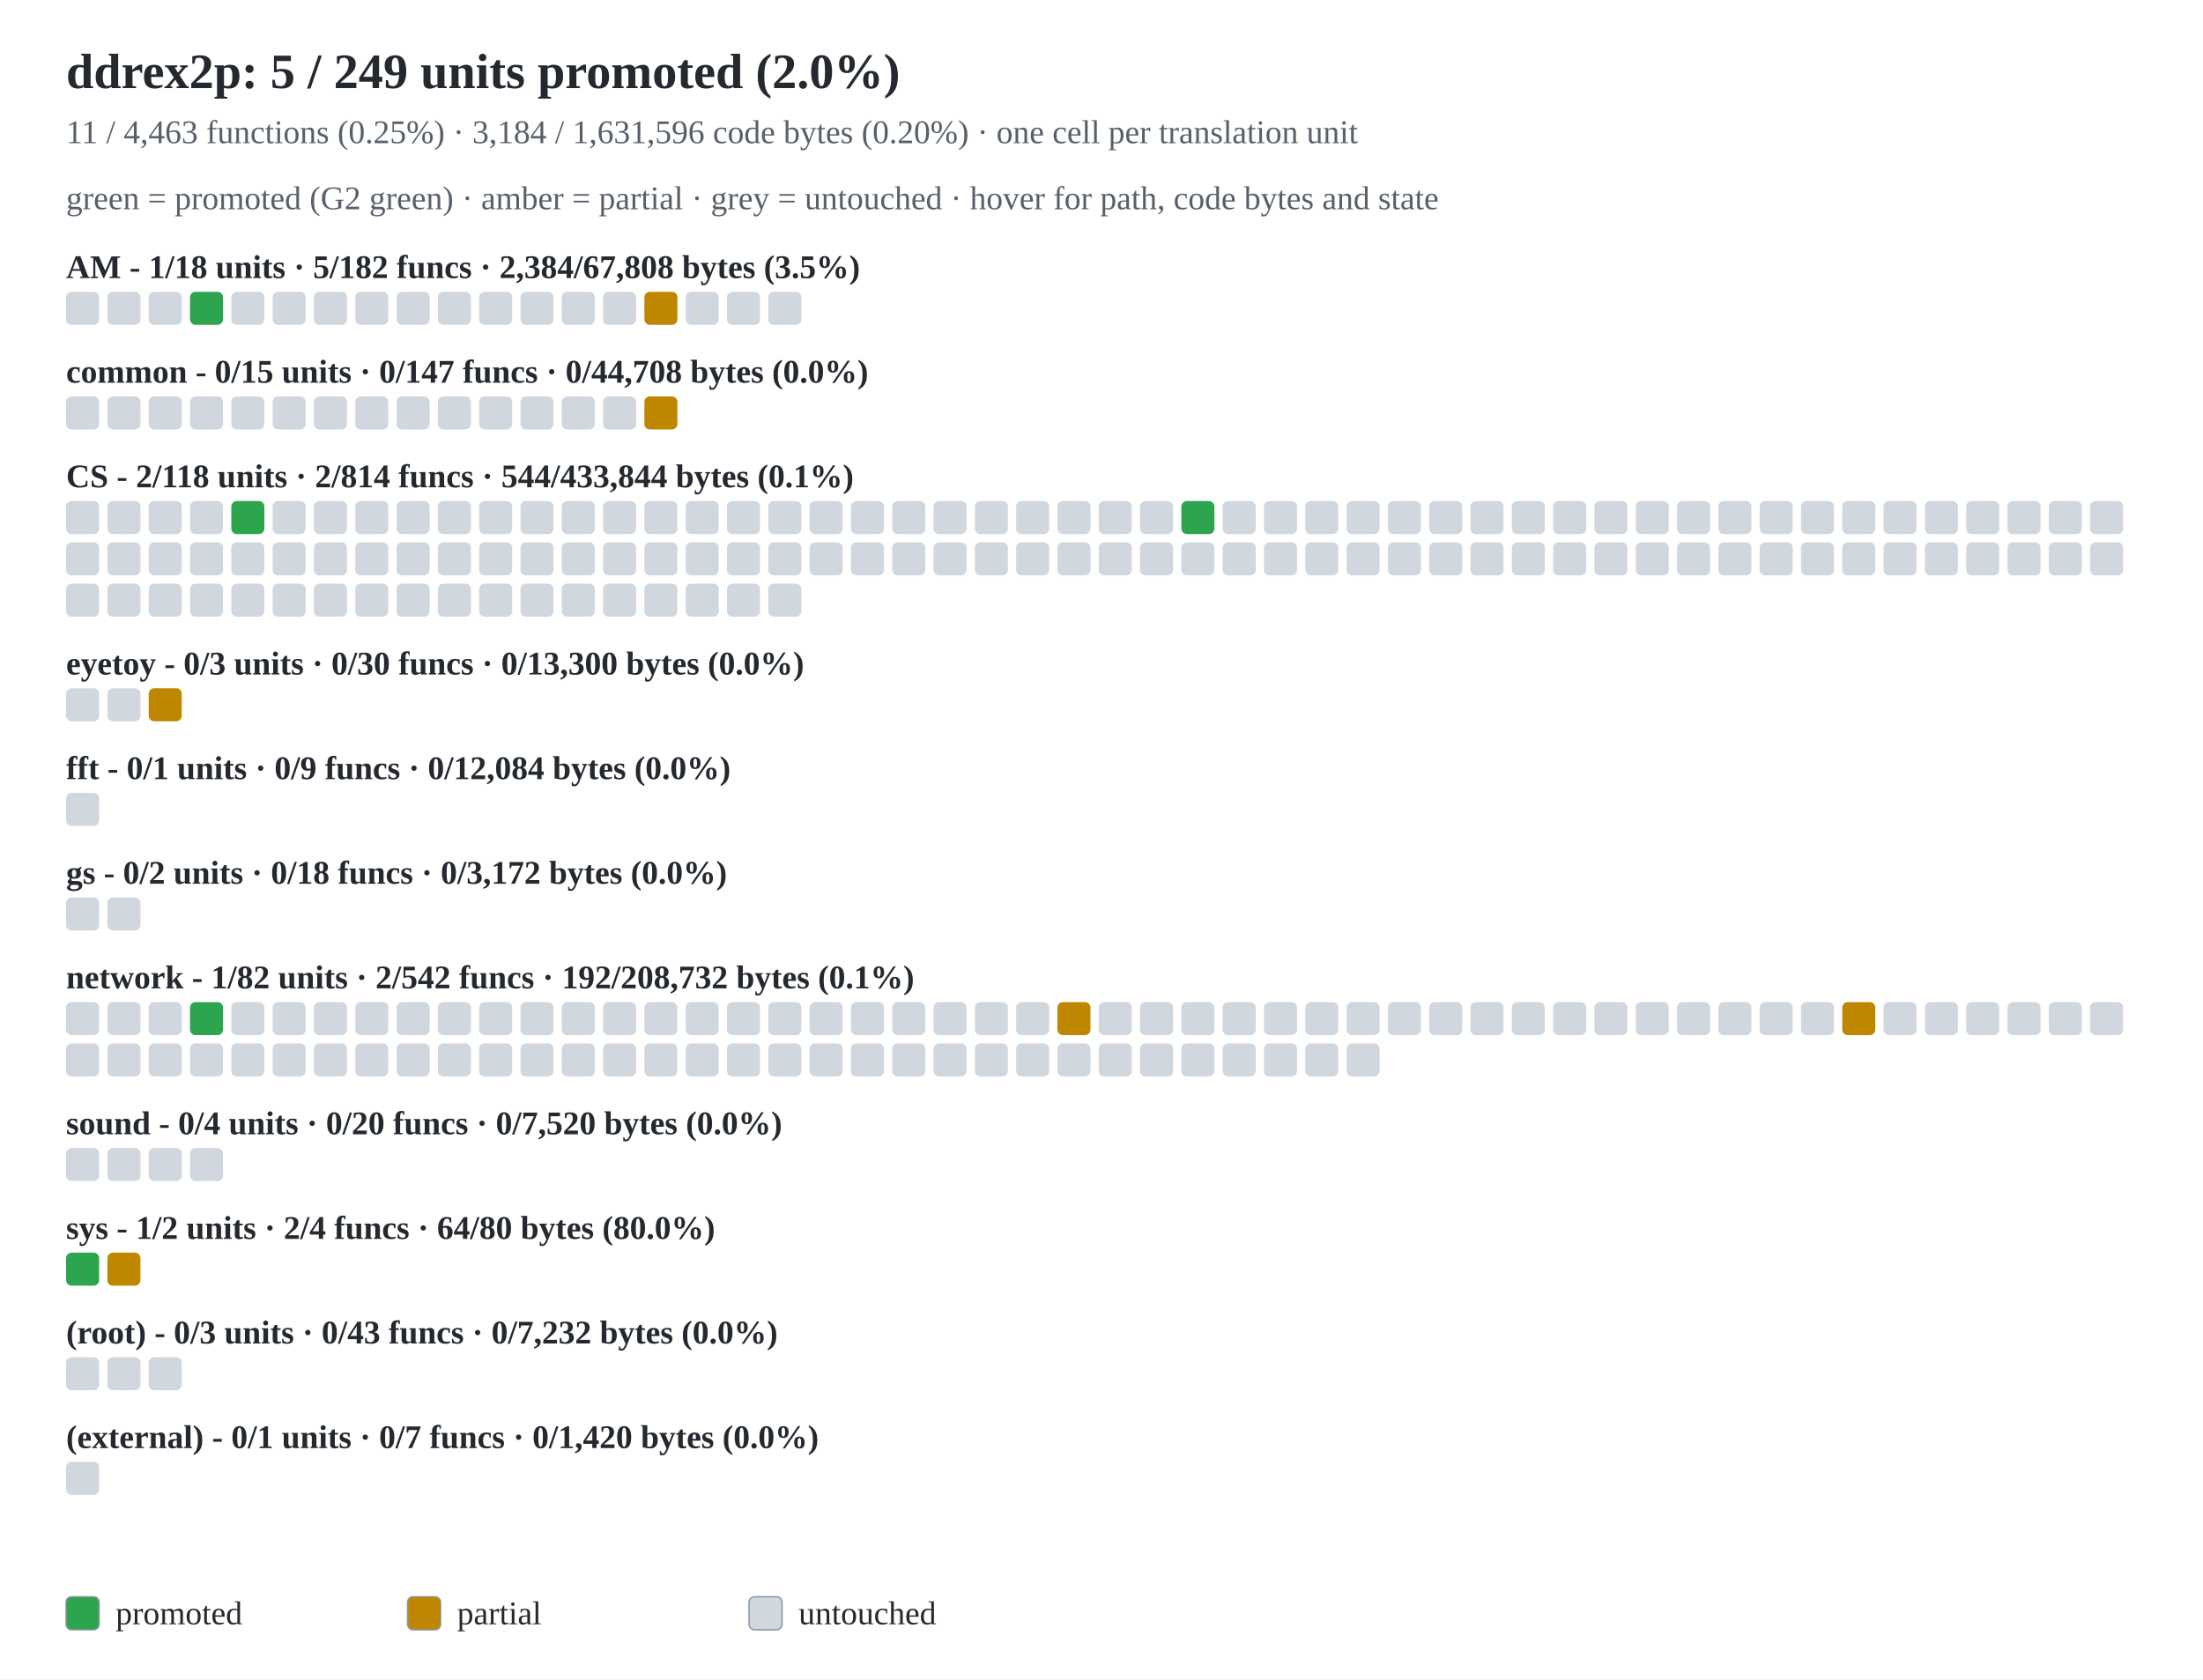
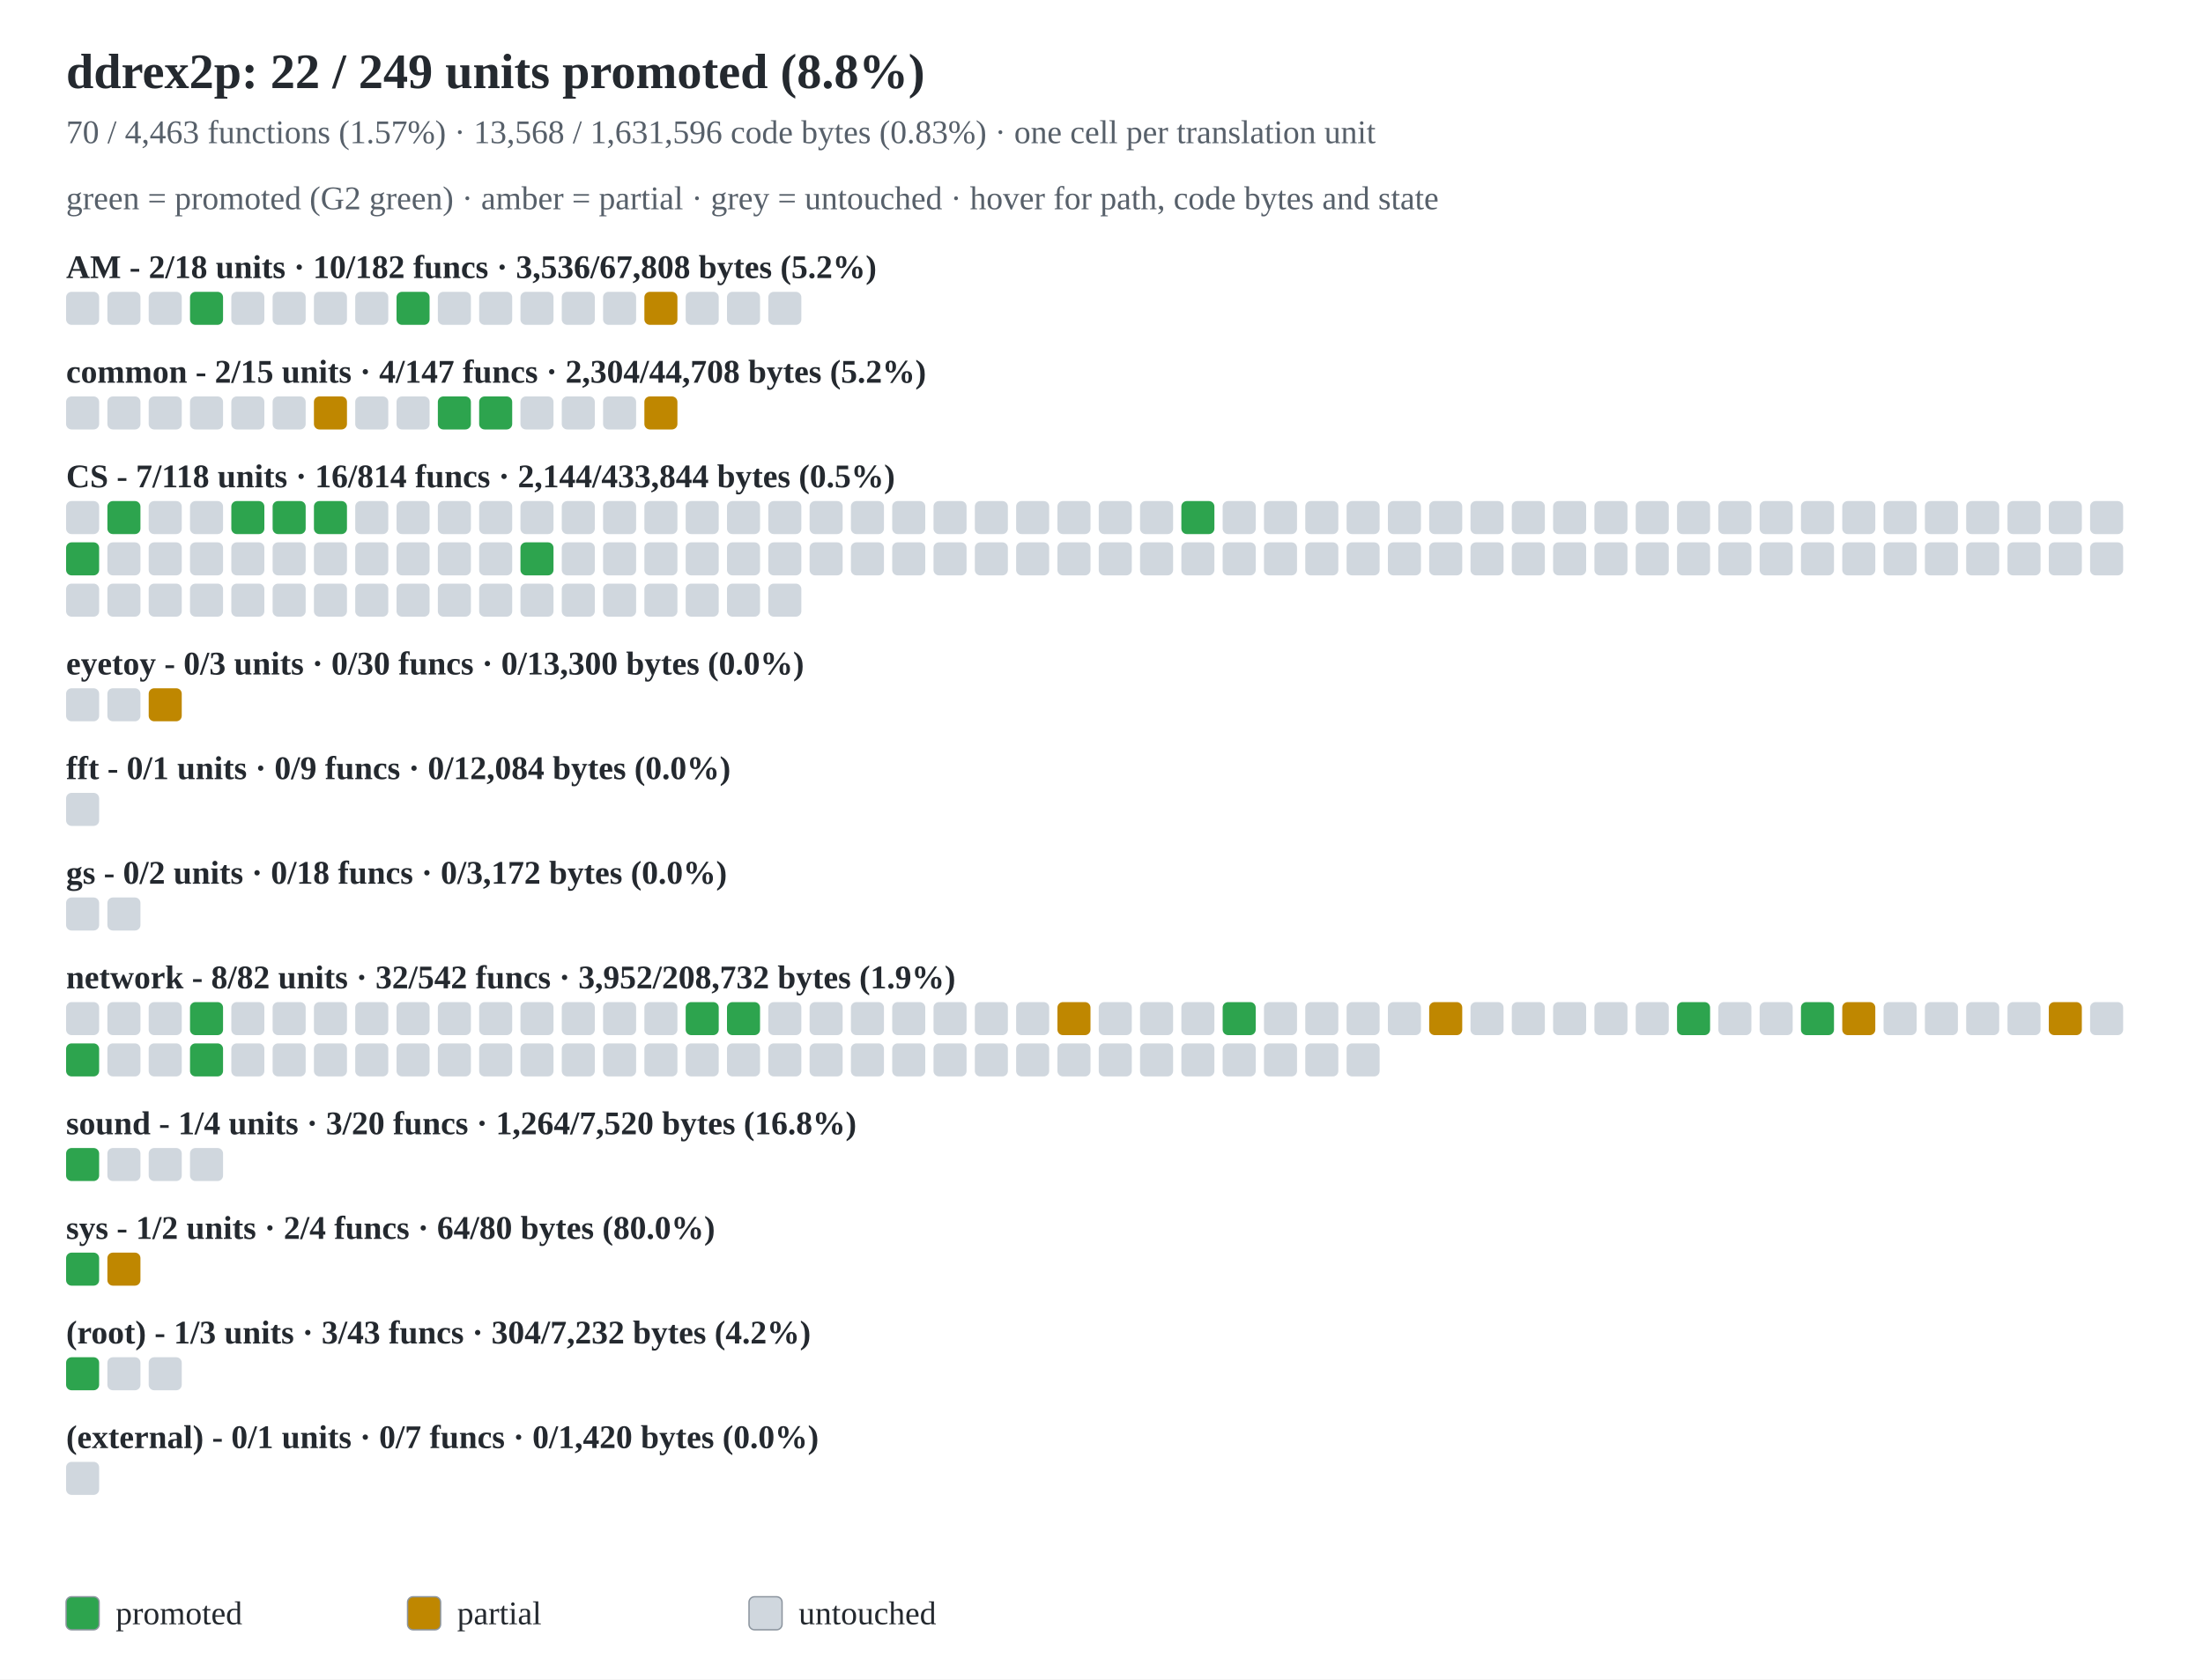
<svg xmlns="http://www.w3.org/2000/svg" width="800" height="610" viewBox="0 0 800 610" role="img" aria-label="ddrex2p translation unit heatmap">
  <rect width="800" height="610" fill="#ffffff" />
-   <text x="24" y="32" font-size="18" font-weight="600" fill="#24292f">ddrex2p: 5 / 249 units promoted (2.0%)</text>
-   <text x="24" y="52" font-size="12" fill="#57606a">11 / 4,463 functions (0.25%) · 3,184 / 1,631,596 code bytes (0.20%) · one cell per translation unit</text>
+   <text x="24" y="32" font-size="18" font-weight="600" fill="#24292f">ddrex2p: 22 / 249 units promoted (8.8%)</text>
+   <text x="24" y="52" font-size="12" fill="#57606a">70 / 4,463 functions (1.57%) · 13,568 / 1,631,596 code bytes (0.83%) · one cell per translation unit</text>
  <text x="24" y="76" font-size="12" fill="#57606a">green = promoted (G2 green) · amber = partial · grey = untouched · hover for path, code bytes and state</text>
  <g class="module" data-module="AM">
-     <text x="24" y="101" font-size="12" font-weight="600" fill="#24292f">AM - 1/18 units · 5/182 funcs · 2,384/67,808 bytes (3.5%)</text>
+     <text x="24" y="101" font-size="12" font-weight="600" fill="#24292f">AM - 2/18 units · 10/182 funcs · 3,536/67,808 bytes (5.2%)</text>
    <rect class="cell" data-state="untouched" x="24" y="106" width="12" height="12" rx="2" fill="#d0d7de" />
    <rect class="cell" data-state="untouched" x="39" y="106" width="12" height="12" rx="2" fill="#d0d7de" />
    <rect class="cell" data-state="untouched" x="54" y="106" width="12" height="12" rx="2" fill="#d0d7de" />
    <rect class="cell" data-state="promoted" x="69" y="106" width="12" height="12" rx="2" fill="#2da44e" />
    <rect class="cell" data-state="untouched" x="84" y="106" width="12" height="12" rx="2" fill="#d0d7de" />
    <rect class="cell" data-state="untouched" x="99" y="106" width="12" height="12" rx="2" fill="#d0d7de" />
    <rect class="cell" data-state="untouched" x="114" y="106" width="12" height="12" rx="2" fill="#d0d7de" />
    <rect class="cell" data-state="untouched" x="129" y="106" width="12" height="12" rx="2" fill="#d0d7de" />
-     <rect class="cell" data-state="untouched" x="144" y="106" width="12" height="12" rx="2" fill="#d0d7de" />
+     <rect class="cell" data-state="promoted" x="144" y="106" width="12" height="12" rx="2" fill="#2da44e" />
    <rect class="cell" data-state="untouched" x="159" y="106" width="12" height="12" rx="2" fill="#d0d7de" />
    <rect class="cell" data-state="untouched" x="174" y="106" width="12" height="12" rx="2" fill="#d0d7de" />
    <rect class="cell" data-state="untouched" x="189" y="106" width="12" height="12" rx="2" fill="#d0d7de" />
    <rect class="cell" data-state="untouched" x="204" y="106" width="12" height="12" rx="2" fill="#d0d7de" />
    <rect class="cell" data-state="untouched" x="219" y="106" width="12" height="12" rx="2" fill="#d0d7de" />
    <rect class="cell" data-state="partial" x="234" y="106" width="12" height="12" rx="2" fill="#bf8700" />
    <rect class="cell" data-state="untouched" x="249" y="106" width="12" height="12" rx="2" fill="#d0d7de" />
    <rect class="cell" data-state="untouched" x="264" y="106" width="12" height="12" rx="2" fill="#d0d7de" />
    <rect class="cell" data-state="untouched" x="279" y="106" width="12" height="12" rx="2" fill="#d0d7de" />
  </g>
  <g class="module" data-module="common">
-     <text x="24" y="139" font-size="12" font-weight="600" fill="#24292f">common - 0/15 units · 0/147 funcs · 0/44,708 bytes (0.0%)</text>
+     <text x="24" y="139" font-size="12" font-weight="600" fill="#24292f">common - 2/15 units · 4/147 funcs · 2,304/44,708 bytes (5.2%)</text>
    <rect class="cell" data-state="untouched" x="24" y="144" width="12" height="12" rx="2" fill="#d0d7de" />
    <rect class="cell" data-state="untouched" x="39" y="144" width="12" height="12" rx="2" fill="#d0d7de" />
    <rect class="cell" data-state="untouched" x="54" y="144" width="12" height="12" rx="2" fill="#d0d7de" />
    <rect class="cell" data-state="untouched" x="69" y="144" width="12" height="12" rx="2" fill="#d0d7de" />
    <rect class="cell" data-state="untouched" x="84" y="144" width="12" height="12" rx="2" fill="#d0d7de" />
    <rect class="cell" data-state="untouched" x="99" y="144" width="12" height="12" rx="2" fill="#d0d7de" />
-     <rect class="cell" data-state="untouched" x="114" y="144" width="12" height="12" rx="2" fill="#d0d7de" />
+     <rect class="cell" data-state="partial" x="114" y="144" width="12" height="12" rx="2" fill="#bf8700" />
    <rect class="cell" data-state="untouched" x="129" y="144" width="12" height="12" rx="2" fill="#d0d7de" />
    <rect class="cell" data-state="untouched" x="144" y="144" width="12" height="12" rx="2" fill="#d0d7de" />
-     <rect class="cell" data-state="untouched" x="159" y="144" width="12" height="12" rx="2" fill="#d0d7de" />
-     <rect class="cell" data-state="untouched" x="174" y="144" width="12" height="12" rx="2" fill="#d0d7de" />
+     <rect class="cell" data-state="promoted" x="159" y="144" width="12" height="12" rx="2" fill="#2da44e" />
+     <rect class="cell" data-state="promoted" x="174" y="144" width="12" height="12" rx="2" fill="#2da44e" />
    <rect class="cell" data-state="untouched" x="189" y="144" width="12" height="12" rx="2" fill="#d0d7de" />
    <rect class="cell" data-state="untouched" x="204" y="144" width="12" height="12" rx="2" fill="#d0d7de" />
    <rect class="cell" data-state="untouched" x="219" y="144" width="12" height="12" rx="2" fill="#d0d7de" />
    <rect class="cell" data-state="partial" x="234" y="144" width="12" height="12" rx="2" fill="#bf8700" />
  </g>
  <g class="module" data-module="CS">
-     <text x="24" y="177" font-size="12" font-weight="600" fill="#24292f">CS - 2/118 units · 2/814 funcs · 544/433,844 bytes (0.1%)</text>
+     <text x="24" y="177" font-size="12" font-weight="600" fill="#24292f">CS - 7/118 units · 16/814 funcs · 2,144/433,844 bytes (0.5%)</text>
    <rect class="cell" data-state="untouched" x="24" y="182" width="12" height="12" rx="2" fill="#d0d7de" />
-     <rect class="cell" data-state="untouched" x="39" y="182" width="12" height="12" rx="2" fill="#d0d7de" />
+     <rect class="cell" data-state="promoted" x="39" y="182" width="12" height="12" rx="2" fill="#2da44e" />
    <rect class="cell" data-state="untouched" x="54" y="182" width="12" height="12" rx="2" fill="#d0d7de" />
    <rect class="cell" data-state="untouched" x="69" y="182" width="12" height="12" rx="2" fill="#d0d7de" />
    <rect class="cell" data-state="promoted" x="84" y="182" width="12" height="12" rx="2" fill="#2da44e" />
-     <rect class="cell" data-state="untouched" x="99" y="182" width="12" height="12" rx="2" fill="#d0d7de" />
-     <rect class="cell" data-state="untouched" x="114" y="182" width="12" height="12" rx="2" fill="#d0d7de" />
+     <rect class="cell" data-state="promoted" x="99" y="182" width="12" height="12" rx="2" fill="#2da44e" />
+     <rect class="cell" data-state="promoted" x="114" y="182" width="12" height="12" rx="2" fill="#2da44e" />
    <rect class="cell" data-state="untouched" x="129" y="182" width="12" height="12" rx="2" fill="#d0d7de" />
    <rect class="cell" data-state="untouched" x="144" y="182" width="12" height="12" rx="2" fill="#d0d7de" />
    <rect class="cell" data-state="untouched" x="159" y="182" width="12" height="12" rx="2" fill="#d0d7de" />
    <rect class="cell" data-state="untouched" x="174" y="182" width="12" height="12" rx="2" fill="#d0d7de" />
    <rect class="cell" data-state="untouched" x="189" y="182" width="12" height="12" rx="2" fill="#d0d7de" />
    <rect class="cell" data-state="untouched" x="204" y="182" width="12" height="12" rx="2" fill="#d0d7de" />
    <rect class="cell" data-state="untouched" x="219" y="182" width="12" height="12" rx="2" fill="#d0d7de" />
    <rect class="cell" data-state="untouched" x="234" y="182" width="12" height="12" rx="2" fill="#d0d7de" />
    <rect class="cell" data-state="untouched" x="249" y="182" width="12" height="12" rx="2" fill="#d0d7de" />
    <rect class="cell" data-state="untouched" x="264" y="182" width="12" height="12" rx="2" fill="#d0d7de" />
    <rect class="cell" data-state="untouched" x="279" y="182" width="12" height="12" rx="2" fill="#d0d7de" />
    <rect class="cell" data-state="untouched" x="294" y="182" width="12" height="12" rx="2" fill="#d0d7de" />
    <rect class="cell" data-state="untouched" x="309" y="182" width="12" height="12" rx="2" fill="#d0d7de" />
    <rect class="cell" data-state="untouched" x="324" y="182" width="12" height="12" rx="2" fill="#d0d7de" />
    <rect class="cell" data-state="untouched" x="339" y="182" width="12" height="12" rx="2" fill="#d0d7de" />
    <rect class="cell" data-state="untouched" x="354" y="182" width="12" height="12" rx="2" fill="#d0d7de" />
    <rect class="cell" data-state="untouched" x="369" y="182" width="12" height="12" rx="2" fill="#d0d7de" />
    <rect class="cell" data-state="untouched" x="384" y="182" width="12" height="12" rx="2" fill="#d0d7de" />
    <rect class="cell" data-state="untouched" x="399" y="182" width="12" height="12" rx="2" fill="#d0d7de" />
    <rect class="cell" data-state="untouched" x="414" y="182" width="12" height="12" rx="2" fill="#d0d7de" />
    <rect class="cell" data-state="promoted" x="429" y="182" width="12" height="12" rx="2" fill="#2da44e" />
    <rect class="cell" data-state="untouched" x="444" y="182" width="12" height="12" rx="2" fill="#d0d7de" />
    <rect class="cell" data-state="untouched" x="459" y="182" width="12" height="12" rx="2" fill="#d0d7de" />
    <rect class="cell" data-state="untouched" x="474" y="182" width="12" height="12" rx="2" fill="#d0d7de" />
    <rect class="cell" data-state="untouched" x="489" y="182" width="12" height="12" rx="2" fill="#d0d7de" />
    <rect class="cell" data-state="untouched" x="504" y="182" width="12" height="12" rx="2" fill="#d0d7de" />
    <rect class="cell" data-state="untouched" x="519" y="182" width="12" height="12" rx="2" fill="#d0d7de" />
    <rect class="cell" data-state="untouched" x="534" y="182" width="12" height="12" rx="2" fill="#d0d7de" />
    <rect class="cell" data-state="untouched" x="549" y="182" width="12" height="12" rx="2" fill="#d0d7de" />
    <rect class="cell" data-state="untouched" x="564" y="182" width="12" height="12" rx="2" fill="#d0d7de" />
    <rect class="cell" data-state="untouched" x="579" y="182" width="12" height="12" rx="2" fill="#d0d7de" />
    <rect class="cell" data-state="untouched" x="594" y="182" width="12" height="12" rx="2" fill="#d0d7de" />
    <rect class="cell" data-state="untouched" x="609" y="182" width="12" height="12" rx="2" fill="#d0d7de" />
    <rect class="cell" data-state="untouched" x="624" y="182" width="12" height="12" rx="2" fill="#d0d7de" />
    <rect class="cell" data-state="untouched" x="639" y="182" width="12" height="12" rx="2" fill="#d0d7de" />
    <rect class="cell" data-state="untouched" x="654" y="182" width="12" height="12" rx="2" fill="#d0d7de" />
    <rect class="cell" data-state="untouched" x="669" y="182" width="12" height="12" rx="2" fill="#d0d7de" />
    <rect class="cell" data-state="untouched" x="684" y="182" width="12" height="12" rx="2" fill="#d0d7de" />
    <rect class="cell" data-state="untouched" x="699" y="182" width="12" height="12" rx="2" fill="#d0d7de" />
    <rect class="cell" data-state="untouched" x="714" y="182" width="12" height="12" rx="2" fill="#d0d7de" />
    <rect class="cell" data-state="untouched" x="729" y="182" width="12" height="12" rx="2" fill="#d0d7de" />
    <rect class="cell" data-state="untouched" x="744" y="182" width="12" height="12" rx="2" fill="#d0d7de" />
    <rect class="cell" data-state="untouched" x="759" y="182" width="12" height="12" rx="2" fill="#d0d7de" />
-     <rect class="cell" data-state="untouched" x="24" y="197" width="12" height="12" rx="2" fill="#d0d7de" />
+     <rect class="cell" data-state="promoted" x="24" y="197" width="12" height="12" rx="2" fill="#2da44e" />
    <rect class="cell" data-state="untouched" x="39" y="197" width="12" height="12" rx="2" fill="#d0d7de" />
    <rect class="cell" data-state="untouched" x="54" y="197" width="12" height="12" rx="2" fill="#d0d7de" />
    <rect class="cell" data-state="untouched" x="69" y="197" width="12" height="12" rx="2" fill="#d0d7de" />
    <rect class="cell" data-state="untouched" x="84" y="197" width="12" height="12" rx="2" fill="#d0d7de" />
    <rect class="cell" data-state="untouched" x="99" y="197" width="12" height="12" rx="2" fill="#d0d7de" />
    <rect class="cell" data-state="untouched" x="114" y="197" width="12" height="12" rx="2" fill="#d0d7de" />
    <rect class="cell" data-state="untouched" x="129" y="197" width="12" height="12" rx="2" fill="#d0d7de" />
    <rect class="cell" data-state="untouched" x="144" y="197" width="12" height="12" rx="2" fill="#d0d7de" />
    <rect class="cell" data-state="untouched" x="159" y="197" width="12" height="12" rx="2" fill="#d0d7de" />
    <rect class="cell" data-state="untouched" x="174" y="197" width="12" height="12" rx="2" fill="#d0d7de" />
-     <rect class="cell" data-state="untouched" x="189" y="197" width="12" height="12" rx="2" fill="#d0d7de" />
+     <rect class="cell" data-state="promoted" x="189" y="197" width="12" height="12" rx="2" fill="#2da44e" />
    <rect class="cell" data-state="untouched" x="204" y="197" width="12" height="12" rx="2" fill="#d0d7de" />
    <rect class="cell" data-state="untouched" x="219" y="197" width="12" height="12" rx="2" fill="#d0d7de" />
    <rect class="cell" data-state="untouched" x="234" y="197" width="12" height="12" rx="2" fill="#d0d7de" />
    <rect class="cell" data-state="untouched" x="249" y="197" width="12" height="12" rx="2" fill="#d0d7de" />
    <rect class="cell" data-state="untouched" x="264" y="197" width="12" height="12" rx="2" fill="#d0d7de" />
    <rect class="cell" data-state="untouched" x="279" y="197" width="12" height="12" rx="2" fill="#d0d7de" />
    <rect class="cell" data-state="untouched" x="294" y="197" width="12" height="12" rx="2" fill="#d0d7de" />
    <rect class="cell" data-state="untouched" x="309" y="197" width="12" height="12" rx="2" fill="#d0d7de" />
    <rect class="cell" data-state="untouched" x="324" y="197" width="12" height="12" rx="2" fill="#d0d7de" />
    <rect class="cell" data-state="untouched" x="339" y="197" width="12" height="12" rx="2" fill="#d0d7de" />
    <rect class="cell" data-state="untouched" x="354" y="197" width="12" height="12" rx="2" fill="#d0d7de" />
    <rect class="cell" data-state="untouched" x="369" y="197" width="12" height="12" rx="2" fill="#d0d7de" />
    <rect class="cell" data-state="untouched" x="384" y="197" width="12" height="12" rx="2" fill="#d0d7de" />
    <rect class="cell" data-state="untouched" x="399" y="197" width="12" height="12" rx="2" fill="#d0d7de" />
    <rect class="cell" data-state="untouched" x="414" y="197" width="12" height="12" rx="2" fill="#d0d7de" />
    <rect class="cell" data-state="untouched" x="429" y="197" width="12" height="12" rx="2" fill="#d0d7de" />
    <rect class="cell" data-state="untouched" x="444" y="197" width="12" height="12" rx="2" fill="#d0d7de" />
    <rect class="cell" data-state="untouched" x="459" y="197" width="12" height="12" rx="2" fill="#d0d7de" />
    <rect class="cell" data-state="untouched" x="474" y="197" width="12" height="12" rx="2" fill="#d0d7de" />
    <rect class="cell" data-state="untouched" x="489" y="197" width="12" height="12" rx="2" fill="#d0d7de" />
    <rect class="cell" data-state="untouched" x="504" y="197" width="12" height="12" rx="2" fill="#d0d7de" />
    <rect class="cell" data-state="untouched" x="519" y="197" width="12" height="12" rx="2" fill="#d0d7de" />
    <rect class="cell" data-state="untouched" x="534" y="197" width="12" height="12" rx="2" fill="#d0d7de" />
    <rect class="cell" data-state="untouched" x="549" y="197" width="12" height="12" rx="2" fill="#d0d7de" />
    <rect class="cell" data-state="untouched" x="564" y="197" width="12" height="12" rx="2" fill="#d0d7de" />
    <rect class="cell" data-state="untouched" x="579" y="197" width="12" height="12" rx="2" fill="#d0d7de" />
    <rect class="cell" data-state="untouched" x="594" y="197" width="12" height="12" rx="2" fill="#d0d7de" />
    <rect class="cell" data-state="untouched" x="609" y="197" width="12" height="12" rx="2" fill="#d0d7de" />
    <rect class="cell" data-state="untouched" x="624" y="197" width="12" height="12" rx="2" fill="#d0d7de" />
    <rect class="cell" data-state="untouched" x="639" y="197" width="12" height="12" rx="2" fill="#d0d7de" />
    <rect class="cell" data-state="untouched" x="654" y="197" width="12" height="12" rx="2" fill="#d0d7de" />
    <rect class="cell" data-state="untouched" x="669" y="197" width="12" height="12" rx="2" fill="#d0d7de" />
    <rect class="cell" data-state="untouched" x="684" y="197" width="12" height="12" rx="2" fill="#d0d7de" />
    <rect class="cell" data-state="untouched" x="699" y="197" width="12" height="12" rx="2" fill="#d0d7de" />
    <rect class="cell" data-state="untouched" x="714" y="197" width="12" height="12" rx="2" fill="#d0d7de" />
    <rect class="cell" data-state="untouched" x="729" y="197" width="12" height="12" rx="2" fill="#d0d7de" />
    <rect class="cell" data-state="untouched" x="744" y="197" width="12" height="12" rx="2" fill="#d0d7de" />
    <rect class="cell" data-state="untouched" x="759" y="197" width="12" height="12" rx="2" fill="#d0d7de" />
    <rect class="cell" data-state="untouched" x="24" y="212" width="12" height="12" rx="2" fill="#d0d7de" />
    <rect class="cell" data-state="untouched" x="39" y="212" width="12" height="12" rx="2" fill="#d0d7de" />
    <rect class="cell" data-state="untouched" x="54" y="212" width="12" height="12" rx="2" fill="#d0d7de" />
    <rect class="cell" data-state="untouched" x="69" y="212" width="12" height="12" rx="2" fill="#d0d7de" />
    <rect class="cell" data-state="untouched" x="84" y="212" width="12" height="12" rx="2" fill="#d0d7de" />
    <rect class="cell" data-state="untouched" x="99" y="212" width="12" height="12" rx="2" fill="#d0d7de" />
    <rect class="cell" data-state="untouched" x="114" y="212" width="12" height="12" rx="2" fill="#d0d7de" />
    <rect class="cell" data-state="untouched" x="129" y="212" width="12" height="12" rx="2" fill="#d0d7de" />
    <rect class="cell" data-state="untouched" x="144" y="212" width="12" height="12" rx="2" fill="#d0d7de" />
    <rect class="cell" data-state="untouched" x="159" y="212" width="12" height="12" rx="2" fill="#d0d7de" />
    <rect class="cell" data-state="untouched" x="174" y="212" width="12" height="12" rx="2" fill="#d0d7de" />
    <rect class="cell" data-state="untouched" x="189" y="212" width="12" height="12" rx="2" fill="#d0d7de" />
    <rect class="cell" data-state="untouched" x="204" y="212" width="12" height="12" rx="2" fill="#d0d7de" />
    <rect class="cell" data-state="untouched" x="219" y="212" width="12" height="12" rx="2" fill="#d0d7de" />
    <rect class="cell" data-state="untouched" x="234" y="212" width="12" height="12" rx="2" fill="#d0d7de" />
    <rect class="cell" data-state="untouched" x="249" y="212" width="12" height="12" rx="2" fill="#d0d7de" />
    <rect class="cell" data-state="untouched" x="264" y="212" width="12" height="12" rx="2" fill="#d0d7de" />
    <rect class="cell" data-state="untouched" x="279" y="212" width="12" height="12" rx="2" fill="#d0d7de" />
  </g>
  <g class="module" data-module="eyetoy">
    <text x="24" y="245" font-size="12" font-weight="600" fill="#24292f">eyetoy - 0/3 units · 0/30 funcs · 0/13,300 bytes (0.0%)</text>
    <rect class="cell" data-state="untouched" x="24" y="250" width="12" height="12" rx="2" fill="#d0d7de" />
    <rect class="cell" data-state="untouched" x="39" y="250" width="12" height="12" rx="2" fill="#d0d7de" />
    <rect class="cell" data-state="partial" x="54" y="250" width="12" height="12" rx="2" fill="#bf8700" />
  </g>
  <g class="module" data-module="fft">
    <text x="24" y="283" font-size="12" font-weight="600" fill="#24292f">fft - 0/1 units · 0/9 funcs · 0/12,084 bytes (0.0%)</text>
    <rect class="cell" data-state="untouched" x="24" y="288" width="12" height="12" rx="2" fill="#d0d7de" />
  </g>
  <g class="module" data-module="gs">
    <text x="24" y="321" font-size="12" font-weight="600" fill="#24292f">gs - 0/2 units · 0/18 funcs · 0/3,172 bytes (0.0%)</text>
    <rect class="cell" data-state="untouched" x="24" y="326" width="12" height="12" rx="2" fill="#d0d7de" />
    <rect class="cell" data-state="untouched" x="39" y="326" width="12" height="12" rx="2" fill="#d0d7de" />
  </g>
  <g class="module" data-module="network">
-     <text x="24" y="359" font-size="12" font-weight="600" fill="#24292f">network - 1/82 units · 2/542 funcs · 192/208,732 bytes (0.1%)</text>
+     <text x="24" y="359" font-size="12" font-weight="600" fill="#24292f">network - 8/82 units · 32/542 funcs · 3,952/208,732 bytes (1.9%)</text>
    <rect class="cell" data-state="untouched" x="24" y="364" width="12" height="12" rx="2" fill="#d0d7de" />
    <rect class="cell" data-state="untouched" x="39" y="364" width="12" height="12" rx="2" fill="#d0d7de" />
    <rect class="cell" data-state="untouched" x="54" y="364" width="12" height="12" rx="2" fill="#d0d7de" />
    <rect class="cell" data-state="promoted" x="69" y="364" width="12" height="12" rx="2" fill="#2da44e" />
    <rect class="cell" data-state="untouched" x="84" y="364" width="12" height="12" rx="2" fill="#d0d7de" />
    <rect class="cell" data-state="untouched" x="99" y="364" width="12" height="12" rx="2" fill="#d0d7de" />
    <rect class="cell" data-state="untouched" x="114" y="364" width="12" height="12" rx="2" fill="#d0d7de" />
    <rect class="cell" data-state="untouched" x="129" y="364" width="12" height="12" rx="2" fill="#d0d7de" />
    <rect class="cell" data-state="untouched" x="144" y="364" width="12" height="12" rx="2" fill="#d0d7de" />
    <rect class="cell" data-state="untouched" x="159" y="364" width="12" height="12" rx="2" fill="#d0d7de" />
    <rect class="cell" data-state="untouched" x="174" y="364" width="12" height="12" rx="2" fill="#d0d7de" />
    <rect class="cell" data-state="untouched" x="189" y="364" width="12" height="12" rx="2" fill="#d0d7de" />
    <rect class="cell" data-state="untouched" x="204" y="364" width="12" height="12" rx="2" fill="#d0d7de" />
    <rect class="cell" data-state="untouched" x="219" y="364" width="12" height="12" rx="2" fill="#d0d7de" />
    <rect class="cell" data-state="untouched" x="234" y="364" width="12" height="12" rx="2" fill="#d0d7de" />
-     <rect class="cell" data-state="untouched" x="249" y="364" width="12" height="12" rx="2" fill="#d0d7de" />
-     <rect class="cell" data-state="untouched" x="264" y="364" width="12" height="12" rx="2" fill="#d0d7de" />
+     <rect class="cell" data-state="promoted" x="249" y="364" width="12" height="12" rx="2" fill="#2da44e" />
+     <rect class="cell" data-state="promoted" x="264" y="364" width="12" height="12" rx="2" fill="#2da44e" />
    <rect class="cell" data-state="untouched" x="279" y="364" width="12" height="12" rx="2" fill="#d0d7de" />
    <rect class="cell" data-state="untouched" x="294" y="364" width="12" height="12" rx="2" fill="#d0d7de" />
    <rect class="cell" data-state="untouched" x="309" y="364" width="12" height="12" rx="2" fill="#d0d7de" />
    <rect class="cell" data-state="untouched" x="324" y="364" width="12" height="12" rx="2" fill="#d0d7de" />
    <rect class="cell" data-state="untouched" x="339" y="364" width="12" height="12" rx="2" fill="#d0d7de" />
    <rect class="cell" data-state="untouched" x="354" y="364" width="12" height="12" rx="2" fill="#d0d7de" />
    <rect class="cell" data-state="untouched" x="369" y="364" width="12" height="12" rx="2" fill="#d0d7de" />
    <rect class="cell" data-state="partial" x="384" y="364" width="12" height="12" rx="2" fill="#bf8700" />
    <rect class="cell" data-state="untouched" x="399" y="364" width="12" height="12" rx="2" fill="#d0d7de" />
    <rect class="cell" data-state="untouched" x="414" y="364" width="12" height="12" rx="2" fill="#d0d7de" />
    <rect class="cell" data-state="untouched" x="429" y="364" width="12" height="12" rx="2" fill="#d0d7de" />
-     <rect class="cell" data-state="untouched" x="444" y="364" width="12" height="12" rx="2" fill="#d0d7de" />
+     <rect class="cell" data-state="promoted" x="444" y="364" width="12" height="12" rx="2" fill="#2da44e" />
    <rect class="cell" data-state="untouched" x="459" y="364" width="12" height="12" rx="2" fill="#d0d7de" />
    <rect class="cell" data-state="untouched" x="474" y="364" width="12" height="12" rx="2" fill="#d0d7de" />
    <rect class="cell" data-state="untouched" x="489" y="364" width="12" height="12" rx="2" fill="#d0d7de" />
    <rect class="cell" data-state="untouched" x="504" y="364" width="12" height="12" rx="2" fill="#d0d7de" />
-     <rect class="cell" data-state="untouched" x="519" y="364" width="12" height="12" rx="2" fill="#d0d7de" />
+     <rect class="cell" data-state="partial" x="519" y="364" width="12" height="12" rx="2" fill="#bf8700" />
    <rect class="cell" data-state="untouched" x="534" y="364" width="12" height="12" rx="2" fill="#d0d7de" />
    <rect class="cell" data-state="untouched" x="549" y="364" width="12" height="12" rx="2" fill="#d0d7de" />
    <rect class="cell" data-state="untouched" x="564" y="364" width="12" height="12" rx="2" fill="#d0d7de" />
    <rect class="cell" data-state="untouched" x="579" y="364" width="12" height="12" rx="2" fill="#d0d7de" />
    <rect class="cell" data-state="untouched" x="594" y="364" width="12" height="12" rx="2" fill="#d0d7de" />
-     <rect class="cell" data-state="untouched" x="609" y="364" width="12" height="12" rx="2" fill="#d0d7de" />
+     <rect class="cell" data-state="promoted" x="609" y="364" width="12" height="12" rx="2" fill="#2da44e" />
    <rect class="cell" data-state="untouched" x="624" y="364" width="12" height="12" rx="2" fill="#d0d7de" />
    <rect class="cell" data-state="untouched" x="639" y="364" width="12" height="12" rx="2" fill="#d0d7de" />
-     <rect class="cell" data-state="untouched" x="654" y="364" width="12" height="12" rx="2" fill="#d0d7de" />
+     <rect class="cell" data-state="promoted" x="654" y="364" width="12" height="12" rx="2" fill="#2da44e" />
    <rect class="cell" data-state="partial" x="669" y="364" width="12" height="12" rx="2" fill="#bf8700" />
    <rect class="cell" data-state="untouched" x="684" y="364" width="12" height="12" rx="2" fill="#d0d7de" />
    <rect class="cell" data-state="untouched" x="699" y="364" width="12" height="12" rx="2" fill="#d0d7de" />
    <rect class="cell" data-state="untouched" x="714" y="364" width="12" height="12" rx="2" fill="#d0d7de" />
    <rect class="cell" data-state="untouched" x="729" y="364" width="12" height="12" rx="2" fill="#d0d7de" />
-     <rect class="cell" data-state="untouched" x="744" y="364" width="12" height="12" rx="2" fill="#d0d7de" />
+     <rect class="cell" data-state="partial" x="744" y="364" width="12" height="12" rx="2" fill="#bf8700" />
    <rect class="cell" data-state="untouched" x="759" y="364" width="12" height="12" rx="2" fill="#d0d7de" />
-     <rect class="cell" data-state="untouched" x="24" y="379" width="12" height="12" rx="2" fill="#d0d7de" />
+     <rect class="cell" data-state="promoted" x="24" y="379" width="12" height="12" rx="2" fill="#2da44e" />
    <rect class="cell" data-state="untouched" x="39" y="379" width="12" height="12" rx="2" fill="#d0d7de" />
    <rect class="cell" data-state="untouched" x="54" y="379" width="12" height="12" rx="2" fill="#d0d7de" />
-     <rect class="cell" data-state="untouched" x="69" y="379" width="12" height="12" rx="2" fill="#d0d7de" />
+     <rect class="cell" data-state="promoted" x="69" y="379" width="12" height="12" rx="2" fill="#2da44e" />
    <rect class="cell" data-state="untouched" x="84" y="379" width="12" height="12" rx="2" fill="#d0d7de" />
    <rect class="cell" data-state="untouched" x="99" y="379" width="12" height="12" rx="2" fill="#d0d7de" />
    <rect class="cell" data-state="untouched" x="114" y="379" width="12" height="12" rx="2" fill="#d0d7de" />
    <rect class="cell" data-state="untouched" x="129" y="379" width="12" height="12" rx="2" fill="#d0d7de" />
    <rect class="cell" data-state="untouched" x="144" y="379" width="12" height="12" rx="2" fill="#d0d7de" />
    <rect class="cell" data-state="untouched" x="159" y="379" width="12" height="12" rx="2" fill="#d0d7de" />
    <rect class="cell" data-state="untouched" x="174" y="379" width="12" height="12" rx="2" fill="#d0d7de" />
    <rect class="cell" data-state="untouched" x="189" y="379" width="12" height="12" rx="2" fill="#d0d7de" />
    <rect class="cell" data-state="untouched" x="204" y="379" width="12" height="12" rx="2" fill="#d0d7de" />
    <rect class="cell" data-state="untouched" x="219" y="379" width="12" height="12" rx="2" fill="#d0d7de" />
    <rect class="cell" data-state="untouched" x="234" y="379" width="12" height="12" rx="2" fill="#d0d7de" />
    <rect class="cell" data-state="untouched" x="249" y="379" width="12" height="12" rx="2" fill="#d0d7de" />
    <rect class="cell" data-state="untouched" x="264" y="379" width="12" height="12" rx="2" fill="#d0d7de" />
    <rect class="cell" data-state="untouched" x="279" y="379" width="12" height="12" rx="2" fill="#d0d7de" />
    <rect class="cell" data-state="untouched" x="294" y="379" width="12" height="12" rx="2" fill="#d0d7de" />
    <rect class="cell" data-state="untouched" x="309" y="379" width="12" height="12" rx="2" fill="#d0d7de" />
    <rect class="cell" data-state="untouched" x="324" y="379" width="12" height="12" rx="2" fill="#d0d7de" />
    <rect class="cell" data-state="untouched" x="339" y="379" width="12" height="12" rx="2" fill="#d0d7de" />
    <rect class="cell" data-state="untouched" x="354" y="379" width="12" height="12" rx="2" fill="#d0d7de" />
    <rect class="cell" data-state="untouched" x="369" y="379" width="12" height="12" rx="2" fill="#d0d7de" />
    <rect class="cell" data-state="untouched" x="384" y="379" width="12" height="12" rx="2" fill="#d0d7de" />
    <rect class="cell" data-state="untouched" x="399" y="379" width="12" height="12" rx="2" fill="#d0d7de" />
    <rect class="cell" data-state="untouched" x="414" y="379" width="12" height="12" rx="2" fill="#d0d7de" />
    <rect class="cell" data-state="untouched" x="429" y="379" width="12" height="12" rx="2" fill="#d0d7de" />
    <rect class="cell" data-state="untouched" x="444" y="379" width="12" height="12" rx="2" fill="#d0d7de" />
    <rect class="cell" data-state="untouched" x="459" y="379" width="12" height="12" rx="2" fill="#d0d7de" />
    <rect class="cell" data-state="untouched" x="474" y="379" width="12" height="12" rx="2" fill="#d0d7de" />
    <rect class="cell" data-state="untouched" x="489" y="379" width="12" height="12" rx="2" fill="#d0d7de" />
  </g>
  <g class="module" data-module="sound">
-     <text x="24" y="412" font-size="12" font-weight="600" fill="#24292f">sound - 0/4 units · 0/20 funcs · 0/7,520 bytes (0.0%)</text>
-     <rect class="cell" data-state="untouched" x="24" y="417" width="12" height="12" rx="2" fill="#d0d7de" />
+     <text x="24" y="412" font-size="12" font-weight="600" fill="#24292f">sound - 1/4 units · 3/20 funcs · 1,264/7,520 bytes (16.8%)</text>
+     <rect class="cell" data-state="promoted" x="24" y="417" width="12" height="12" rx="2" fill="#2da44e" />
    <rect class="cell" data-state="untouched" x="39" y="417" width="12" height="12" rx="2" fill="#d0d7de" />
    <rect class="cell" data-state="untouched" x="54" y="417" width="12" height="12" rx="2" fill="#d0d7de" />
    <rect class="cell" data-state="untouched" x="69" y="417" width="12" height="12" rx="2" fill="#d0d7de" />
  </g>
  <g class="module" data-module="sys">
    <text x="24" y="450" font-size="12" font-weight="600" fill="#24292f">sys - 1/2 units · 2/4 funcs · 64/80 bytes (80.0%)</text>
    <rect class="cell" data-state="promoted" x="24" y="455" width="12" height="12" rx="2" fill="#2da44e" />
    <rect class="cell" data-state="partial" x="39" y="455" width="12" height="12" rx="2" fill="#bf8700" />
  </g>
  <g class="module" data-module="(root)">
-     <text x="24" y="488" font-size="12" font-weight="600" fill="#24292f">(root) - 0/3 units · 0/43 funcs · 0/7,232 bytes (0.0%)</text>
-     <rect class="cell" data-state="untouched" x="24" y="493" width="12" height="12" rx="2" fill="#d0d7de" />
+     <text x="24" y="488" font-size="12" font-weight="600" fill="#24292f">(root) - 1/3 units · 3/43 funcs · 304/7,232 bytes (4.2%)</text>
+     <rect class="cell" data-state="promoted" x="24" y="493" width="12" height="12" rx="2" fill="#2da44e" />
    <rect class="cell" data-state="untouched" x="39" y="493" width="12" height="12" rx="2" fill="#d0d7de" />
    <rect class="cell" data-state="untouched" x="54" y="493" width="12" height="12" rx="2" fill="#d0d7de" />
  </g>
  <g class="module" data-module="(external)">
    <text x="24" y="526" font-size="12" font-weight="600" fill="#24292f">(external) - 0/1 units · 0/7 funcs · 0/1,420 bytes (0.0%)</text>
    <rect class="cell" data-state="untouched" x="24" y="531" width="12" height="12" rx="2" fill="#d0d7de" />
  </g>
  <g transform="translate(0 580)" class="legend">
    <rect x="24" y="0" width="12" height="12" rx="2" fill="#2da44e" stroke="#8c959f" stroke-width="0.5" />
    <text x="42" y="10" font-size="12" fill="#24292f">promoted</text>
    <rect x="148" y="0" width="12" height="12" rx="2" fill="#bf8700" stroke="#8c959f" stroke-width="0.5" />
    <text x="166" y="10" font-size="12" fill="#24292f">partial</text>
    <rect x="272" y="0" width="12" height="12" rx="2" fill="#d0d7de" stroke="#8c959f" stroke-width="0.5" />
    <text x="290" y="10" font-size="12" fill="#24292f">untouched</text>
  </g>
</svg>
